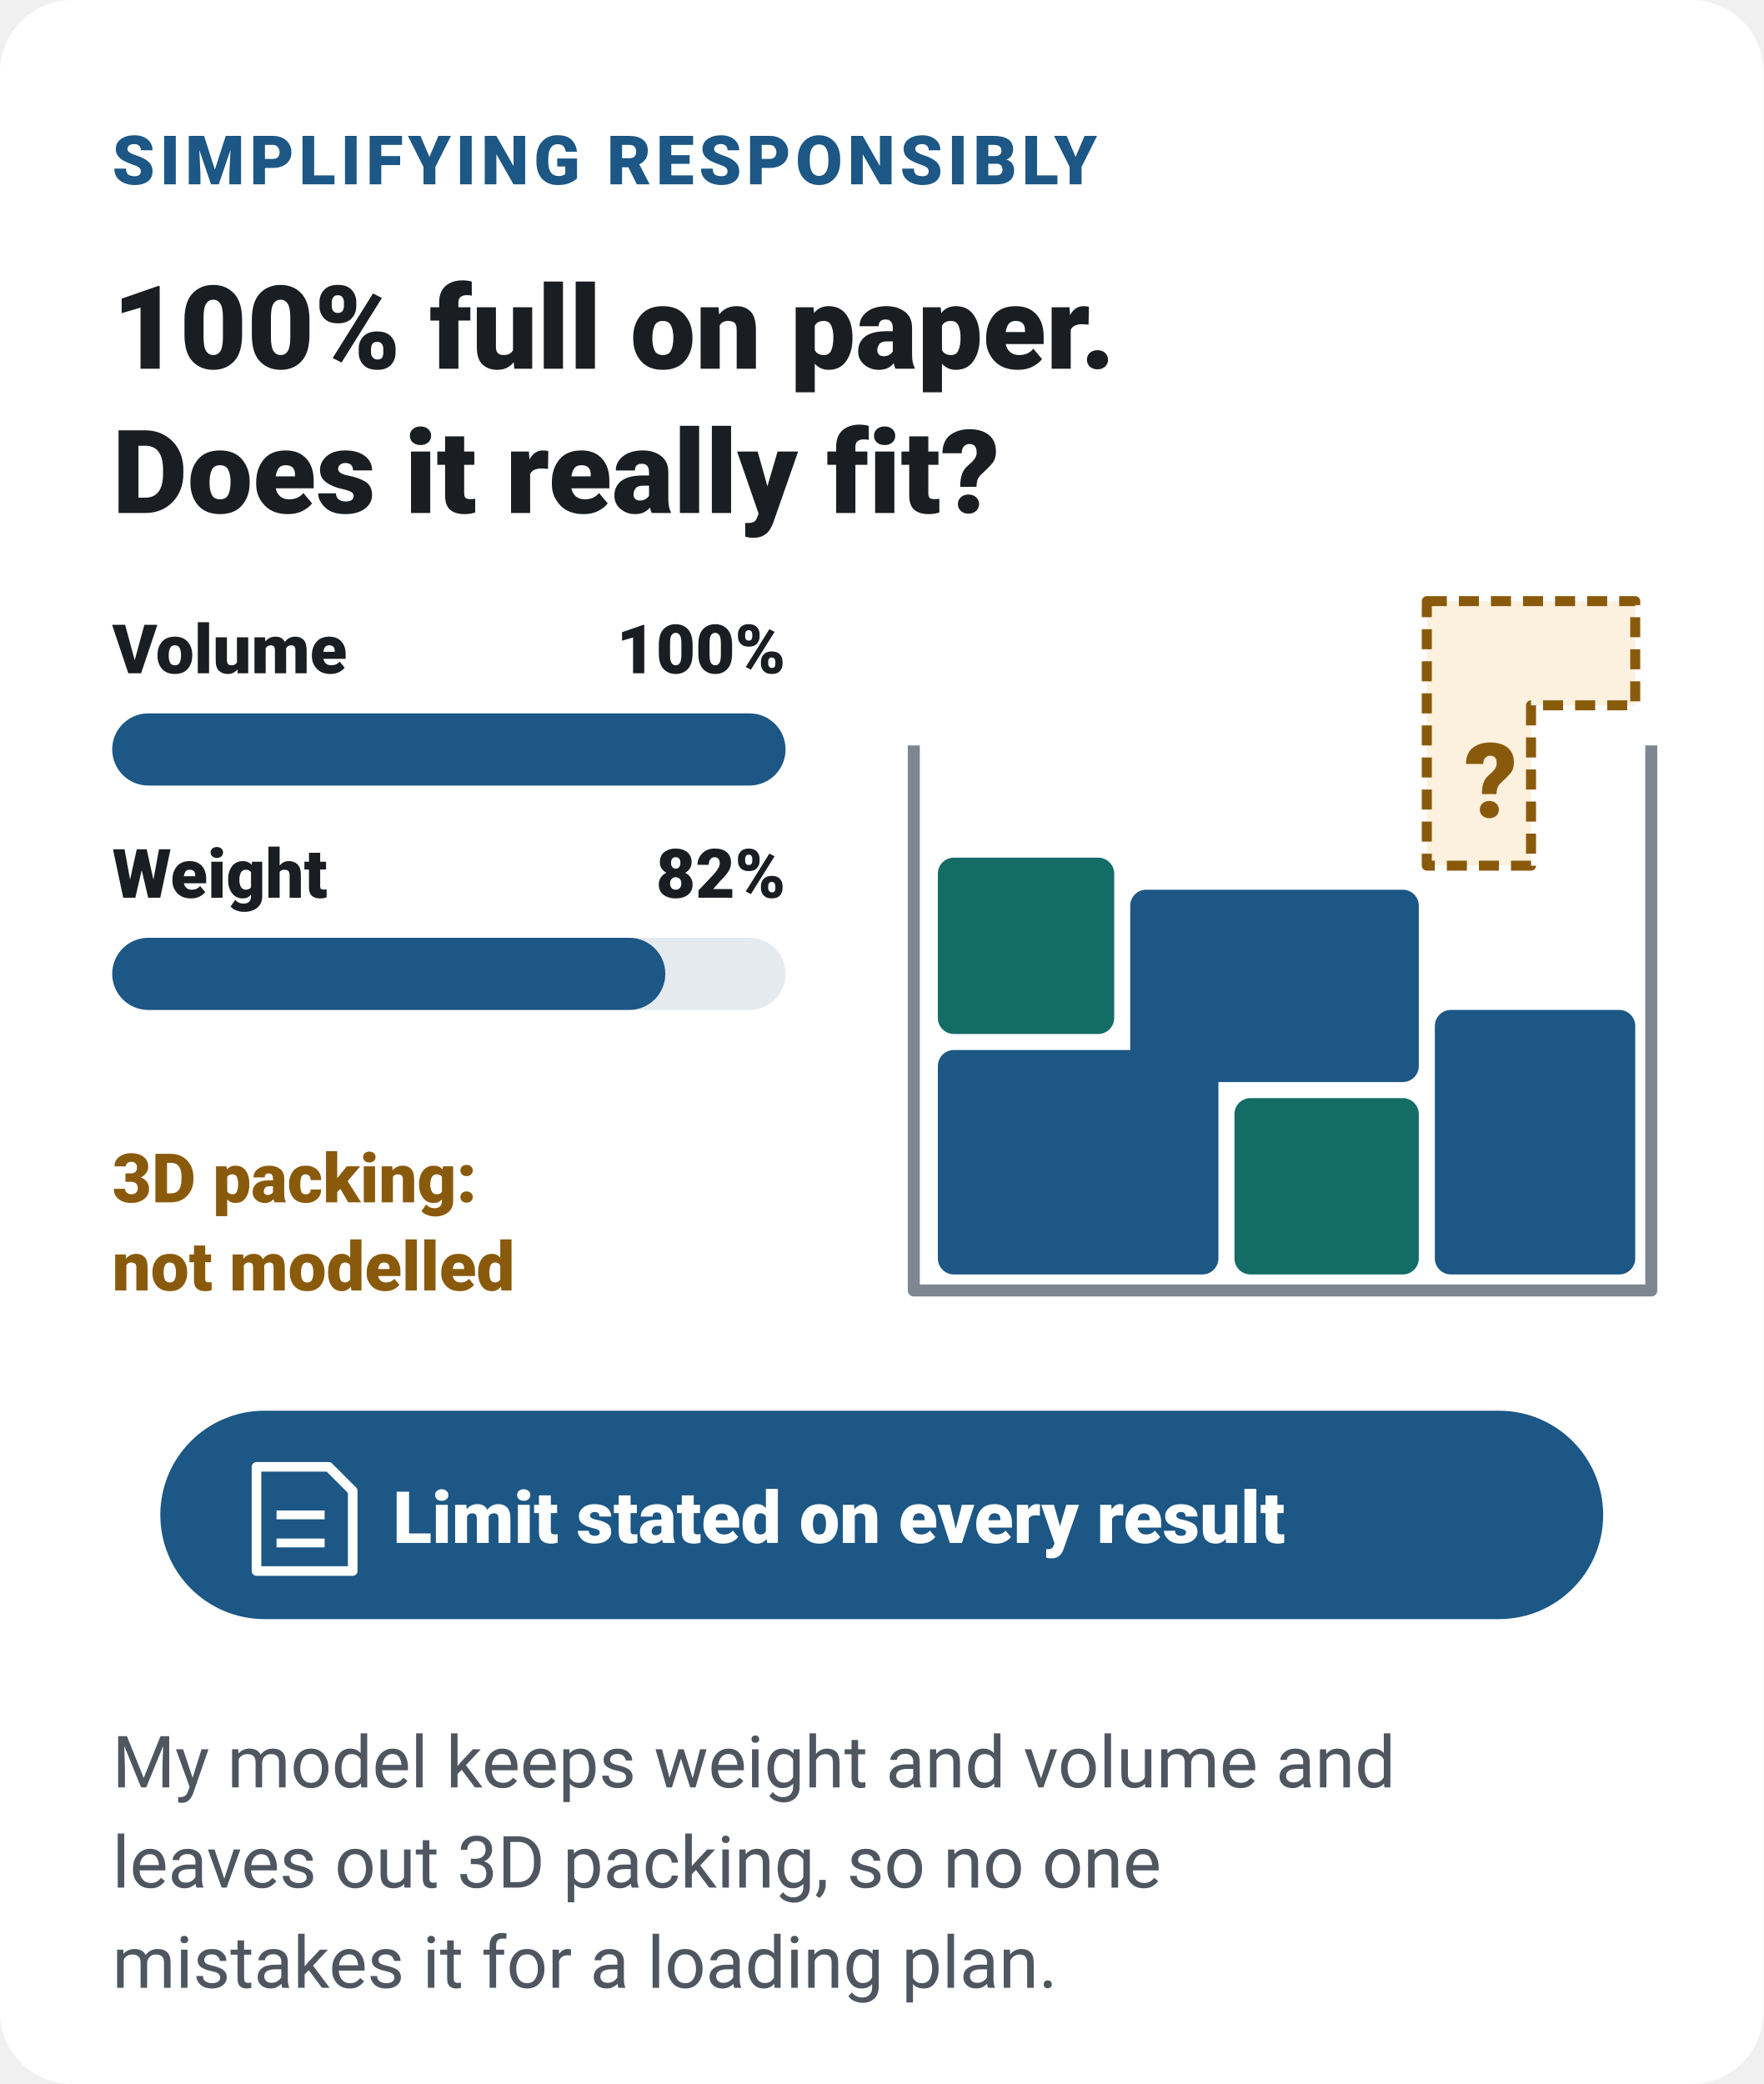
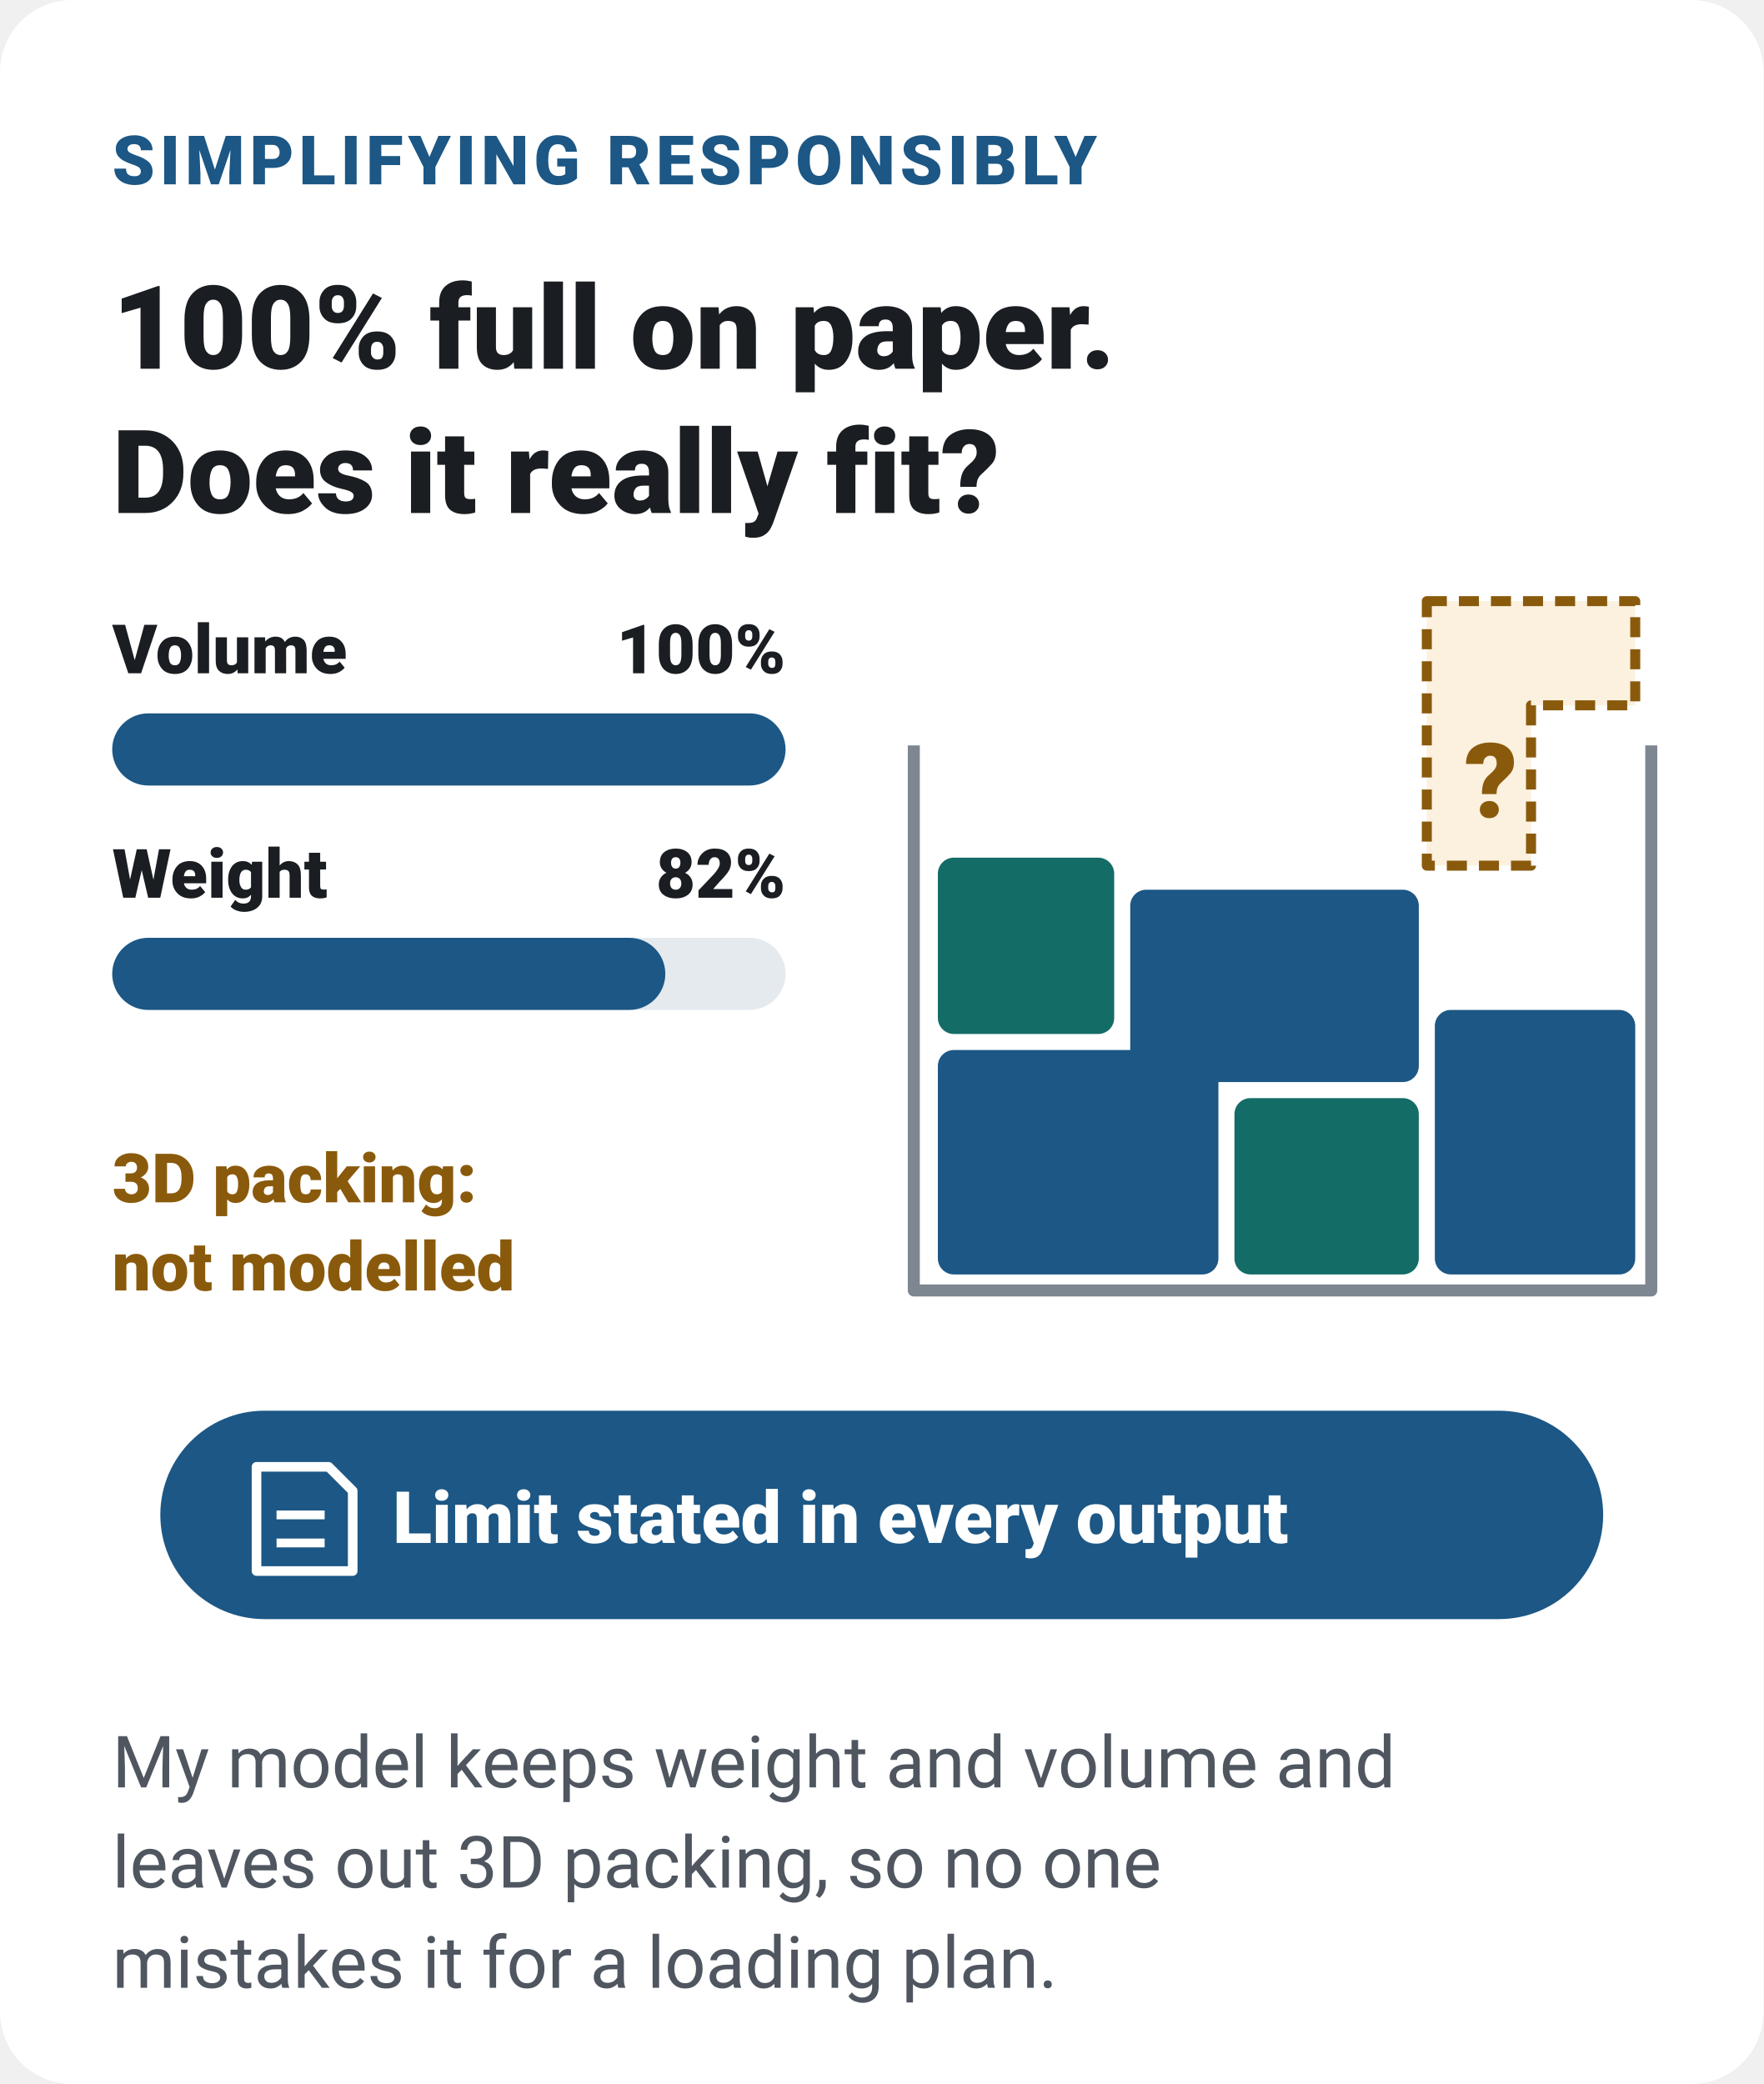
<svg xmlns="http://www.w3.org/2000/svg" viewBox="0 0 440 520" width="440" height="520" role="img" aria-labelledby="t">
  <defs>
    <marker id="ah" viewBox="0 0 10 10" refX="9" refY="5" markerWidth="7" markerHeight="7" orient="auto-start-reverse">
      <path d="M0 0L10 5L0 10z" fill="#7D8691" />
    </marker>
    <marker id="aw" viewBox="0 0 10 10" refX="9" refY="5" markerWidth="7" markerHeight="7" orient="auto-start-reverse">
      <path d="M0 0L10 5L0 10z" fill="#8A5A0C" />
    </marker>
  </defs>
  <rect width="440" height="520" rx="18" fill="#FFFFFF" />
  <g font-family="system-ui,-apple-system,'Segoe UI',Roboto,Helvetica,Arial,sans-serif">
    <text x="28" y="46" font-size="17" fill="#1C5785" font-weight="800" letter-spacing="1.2">SIMPLIFYING RESPONSIBLY</text>
    <text x="28" y="92" font-size="29" fill="#1A1D21" font-weight="800" data-box="24,60,392,80">100% full on paper.</text>
    <text x="28" y="128" font-size="29" fill="#1A1D21" font-weight="800" data-box="24,60,392,80">Does it really fit?</text>
    <text x="28" y="446" font-size="18" fill="#4F5660" data-box="24,424,392,86">My model keeps weight and volume and</text>
    <text x="28" y="471" font-size="18" fill="#4F5660" data-box="24,424,392,86">leaves out 3D packing, so no one</text>
    <text x="28" y="496" font-size="18" fill="#4F5660" data-box="24,424,392,86">mistakes it for a loading plan.</text>
    <text x="28" y="168" font-size="17" fill="#1A1D21" font-weight="800">Volume</text>
    <text x="196" y="168" font-size="17" fill="#1A1D21" font-weight="800" text-anchor="end">100%</text>
    <rect x="28" y="178" width="168" height="18" rx="9" fill="#E5EAEF" />
    <rect x="28" y="178" width="168" height="18" rx="9" fill="#1C5785" />
    <text x="28" y="224" font-size="17" fill="#1A1D21" font-weight="800">Weight</text>
    <text x="196" y="224" font-size="17" fill="#1A1D21" font-weight="800" text-anchor="end">82%</text>
    <rect x="28" y="234" width="168" height="18" rx="9" fill="#E5EAEF" />
    <rect x="28" y="234" width="138" height="18" rx="9" fill="#1C5785" />
    <text x="28" y="300" font-size="17" fill="#8A5A0C" font-weight="800">3D packing:</text>
    <text x="28" y="322" font-size="17" fill="#8A5A0C" font-weight="800">not modelled</text>
    <path d="M228 186 V322 H412 V186" fill="none" stroke="#7D8691" stroke-width="3" stroke-linejoin="round" />
    <rect x="234" y="262" width="70" height="56" rx="4" fill="#1C5785" />
    <rect x="308" y="274" width="46" height="44" rx="4" fill="#146C67" />
    <rect x="358" y="252" width="50" height="66" rx="4" fill="#1C5785" />
    <rect x="234" y="214" width="44" height="44" rx="4" fill="#146C67" />
    <rect x="282" y="222" width="72" height="48" rx="4" fill="#1C5785" />
    <path d="M356 150 h52 v26 h-26 v40 h-26 z" fill="#FBF1DE" stroke="#8A5A0C" stroke-width="2.5" stroke-dasharray="5 3" stroke-linejoin="round" />
    <text x="372" y="204" font-size="26" fill="#8A5A0C" font-weight="800" text-anchor="middle">?</text>
    <rect x="40" y="352" width="360" height="52" rx="26" fill="#1C5785" />
    <path d="M64 366 h18 l6 6 v20 h-24 z" fill="none" stroke="#FFFFFF" stroke-width="2.4" stroke-linejoin="round" />
    <path d="M69 378 h12 M69 385 h12" stroke="#FFFFFF" stroke-width="2.2" />
-     <text x="98" y="385" font-size="18" fill="#FFFFFF" font-weight="800" data-box="40,352,360,52">Limit stated on every result</text>
+     <text x="98" y="385" font-size="18" fill="#FFFFFF" font-weight="800" data-box="40,352,360,52">Limit stated in every output</text>
  </g>
</svg>
